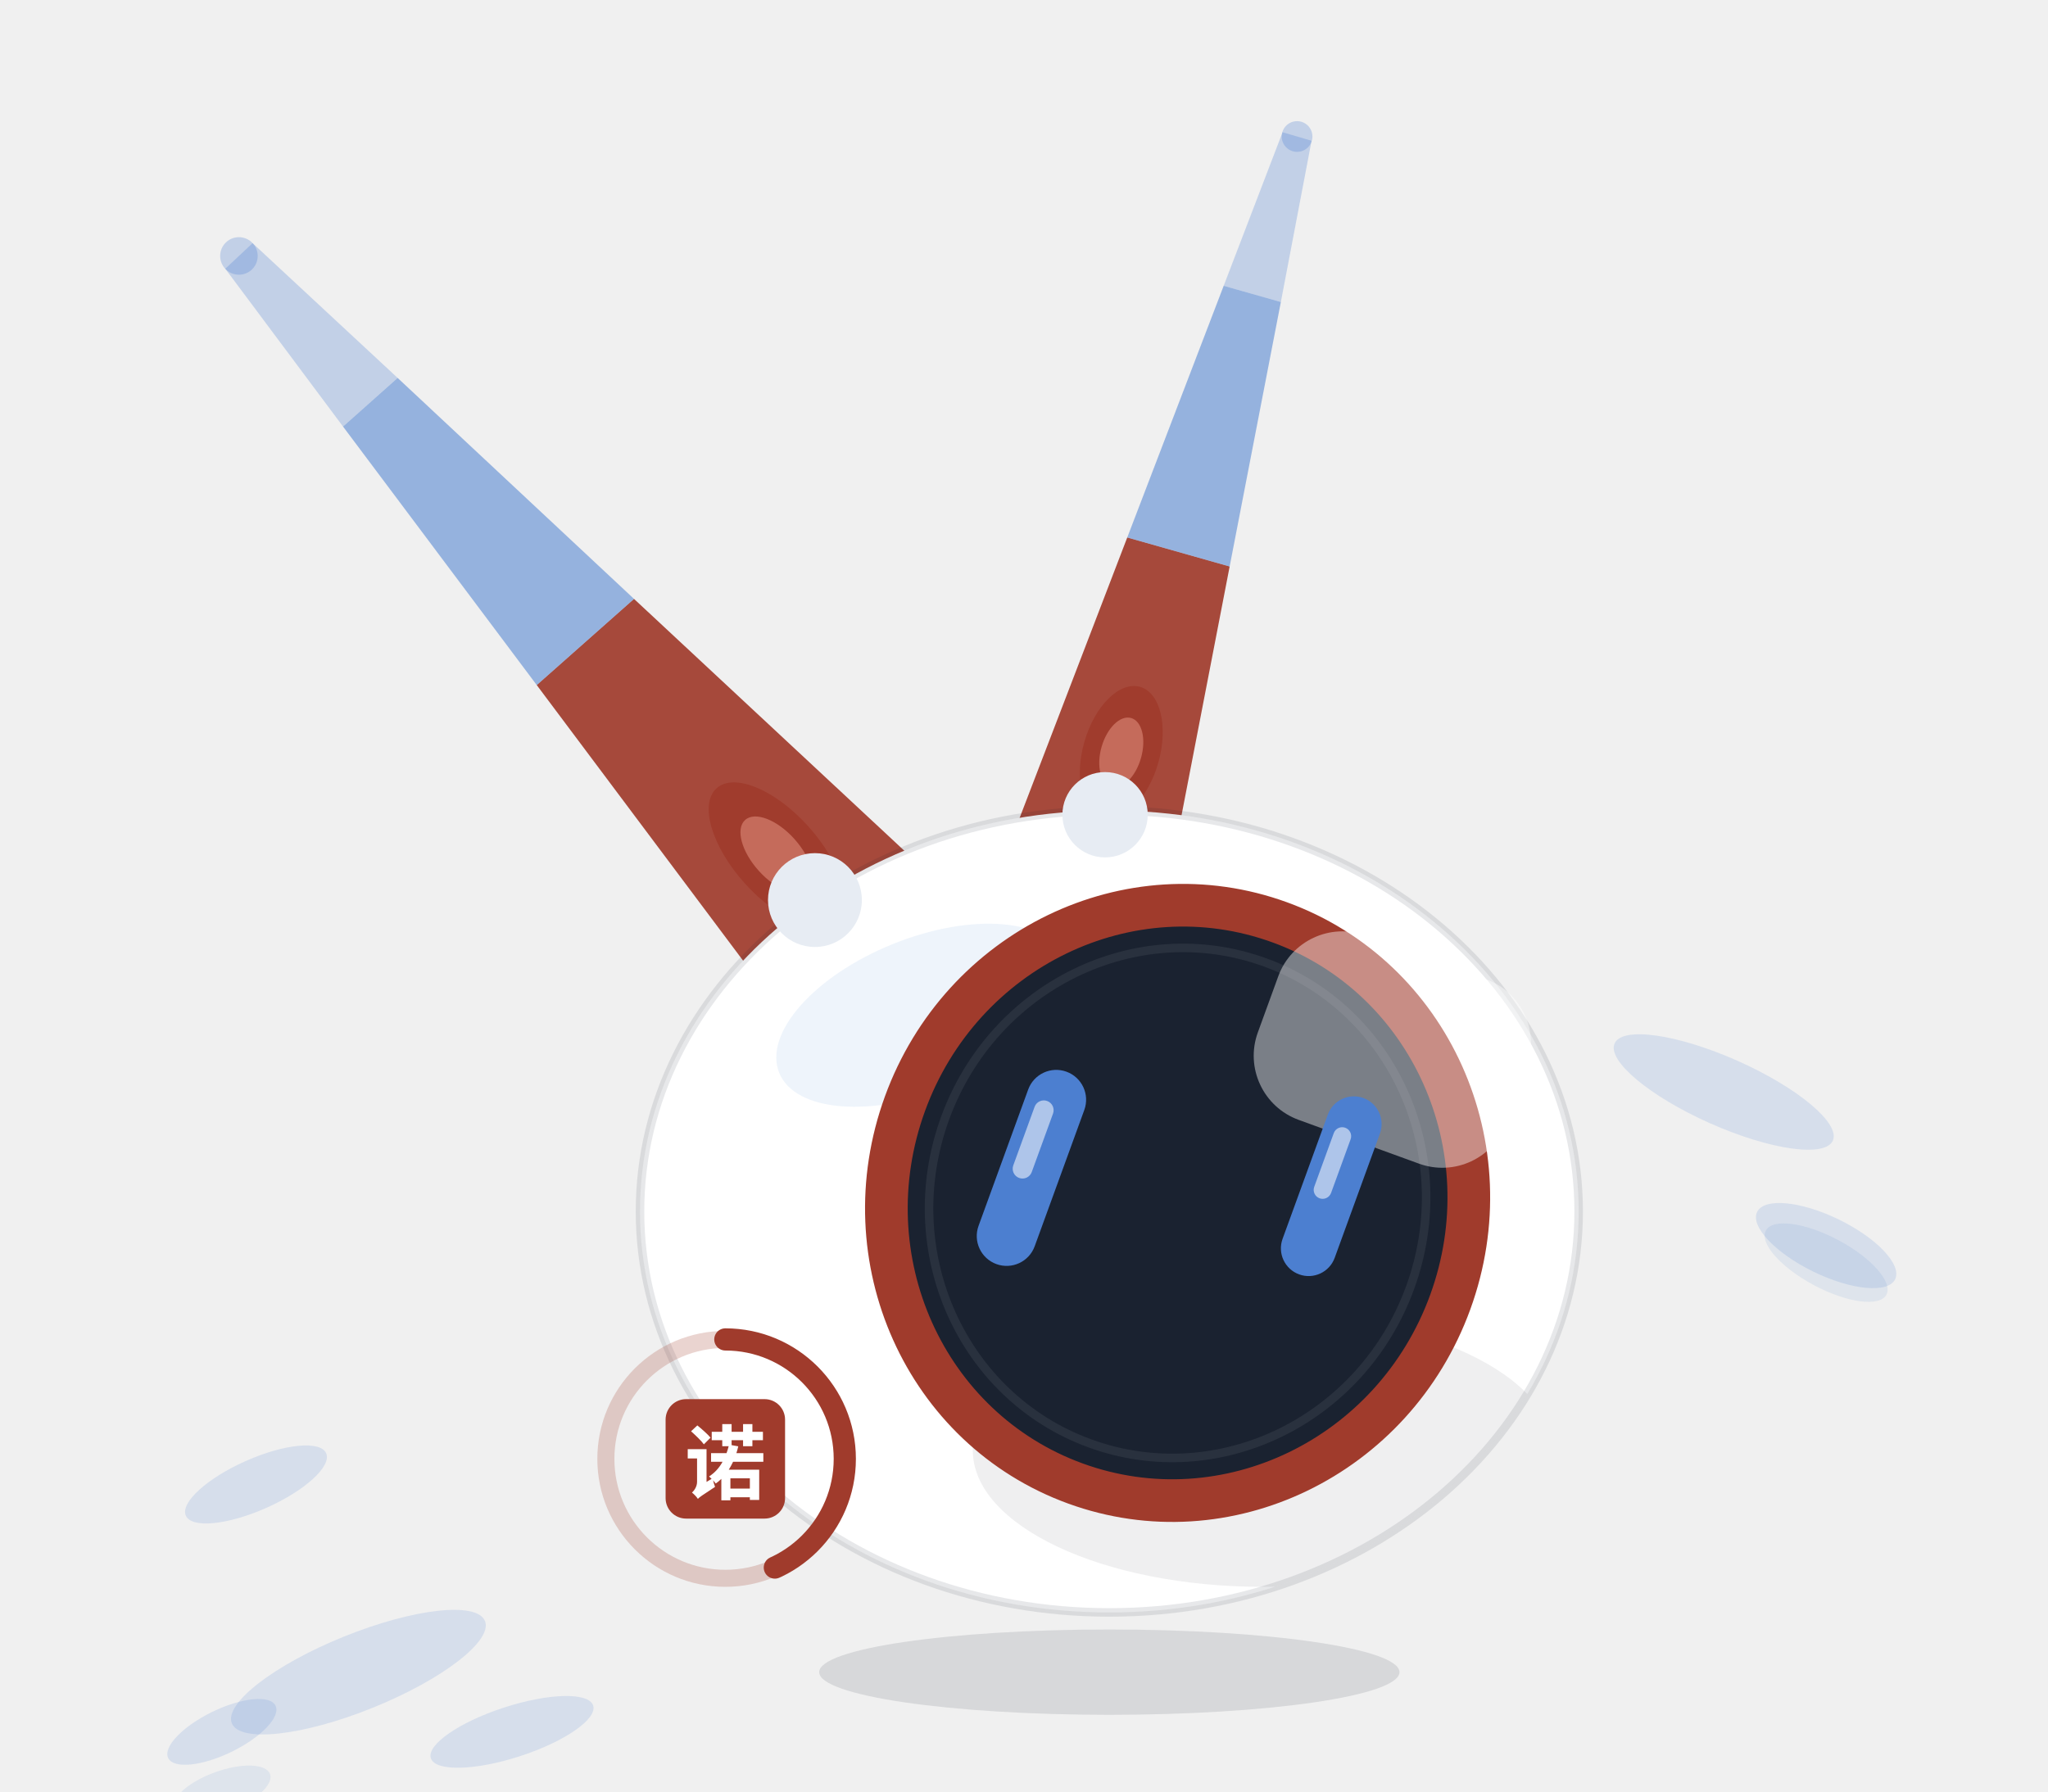
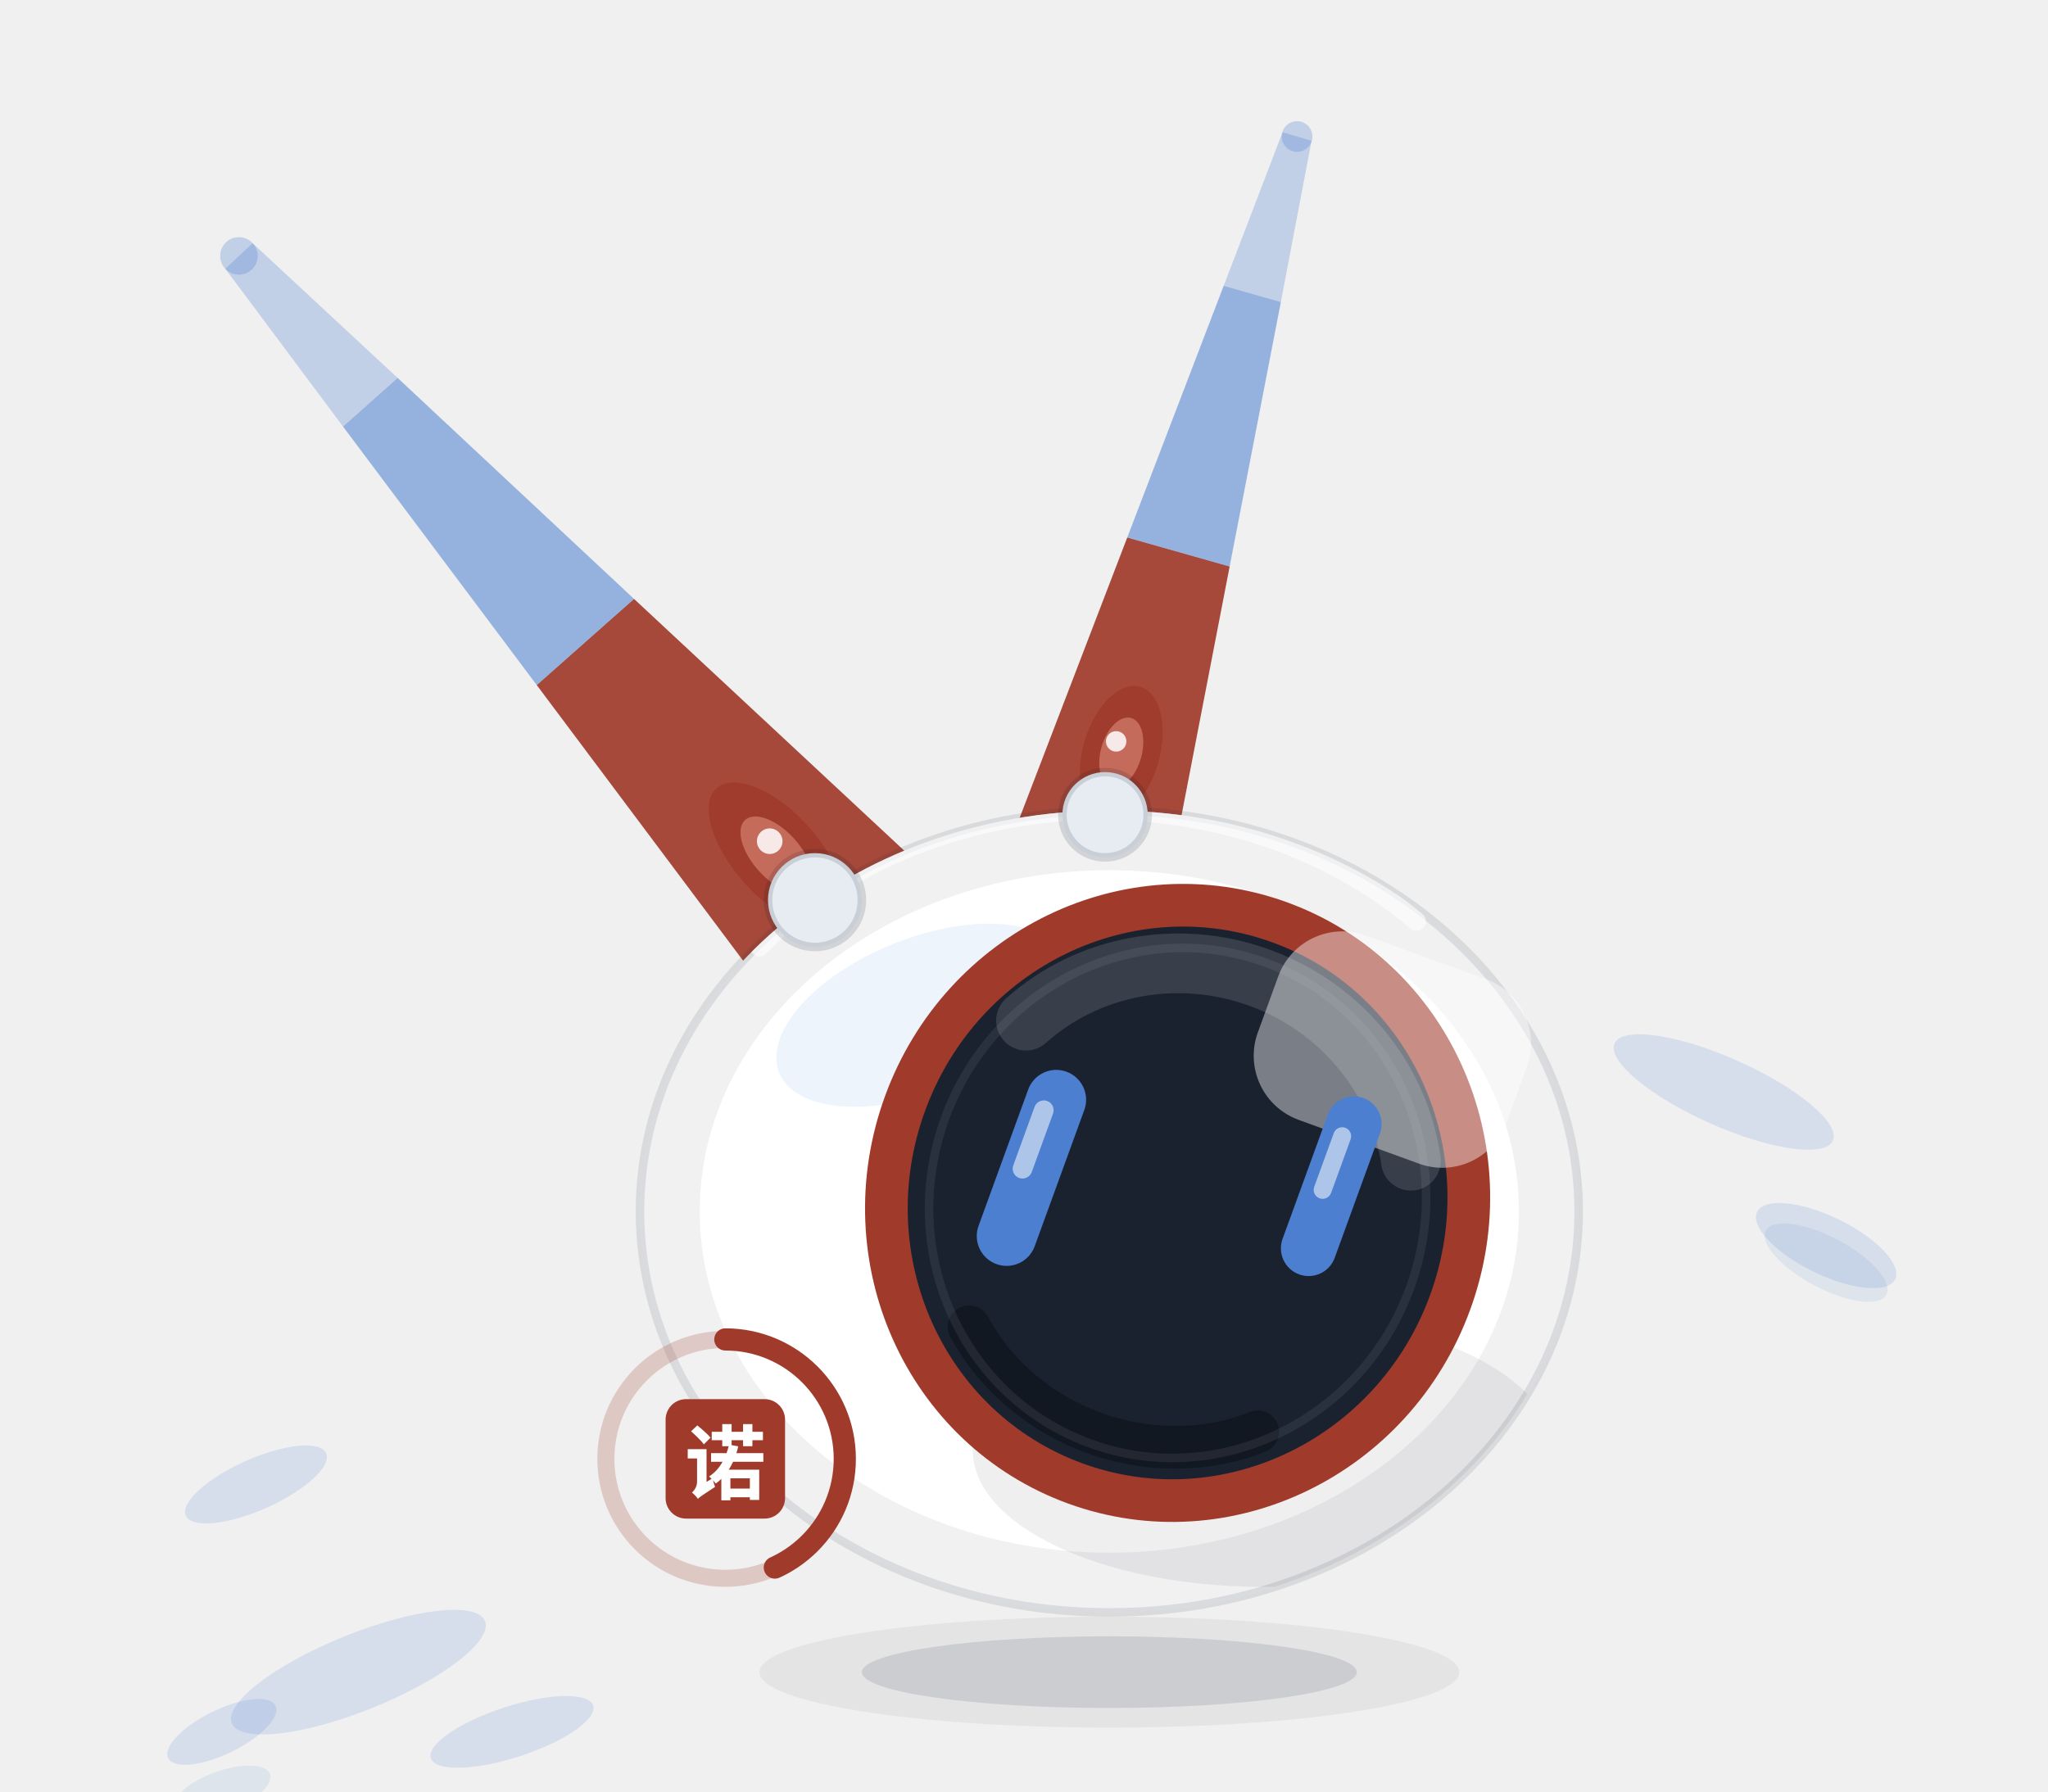
<svg xmlns="http://www.w3.org/2000/svg" width="240" height="210" viewBox="0 0 240 210" role="img" aria-label="诺瓦 v4：专注态（计时进行中）">
  <defs>
    <clipPath id="ballClip">
      <ellipse cx="130" cy="142" rx="55" ry="47" />
    </clipPath>
  </defs>
  <g fill="rgba(76,127,208,.16)">
    <ellipse cx="42" cy="196" rx="16" ry="4.5" transform="rotate(-22 42 196)" />
    <ellipse cx="60" cy="203" rx="10" ry="3" transform="rotate(-18 60 203)" />
    <ellipse cx="30" cy="174" rx="9" ry="3" transform="rotate(-24 30 174)" />
    <ellipse cx="202" cy="128" rx="14" ry="4" transform="rotate(24 202 128)" />
    <ellipse cx="26" cy="203" rx="7" ry="2.6" transform="rotate(-26 26 203)" />
    <ellipse cx="214" cy="146" rx="9" ry="3.4" transform="rotate(26 214 146)" />
  </g>
  <g fill="rgba(76,127,208,.11)">
    <ellipse cx="214" cy="148" rx="8" ry="3" transform="rotate(28 214 148)" />
    <ellipse cx="26" cy="210" rx="6" ry="2.4" transform="rotate(-20 26 210)" />
  </g>
  <path d="M106.6 100.3L74.3 70.2L62.9 80.3L89.4 115.7Z" fill="rgba(160,59,44,.92)" />
  <path d="M74.3 70.2L46.6 44.3L40.2 50.0L62.9 80.3Z" fill="rgba(76,127,208,.55)" />
  <path d="M46.6 44.3L29.6 28.5L26.4 31.5L40.2 50.0Z" fill="rgba(76,127,208,.28)" />
  <circle cx="28" cy="30" r="2.2" fill="rgba(76,127,208,.28)" />
  <path d="M137.1 102.6L144.1 66.4L132.1 63.0L118.9 97.4Z" fill="rgba(160,59,44,.92)" />
  <path d="M144.1 66.4L150.1 35.4L143.4 33.5L132.1 63.0Z" fill="rgba(76,127,208,.55)" />
  <path d="M150.1 35.4L153.7 16.5L150.3 15.5L143.4 33.5Z" fill="rgba(76,127,208,.28)" />
  <circle cx="152" cy="16" r="1.8" fill="rgba(76,127,208,.28)" />
  <ellipse cx="91" cy="100.2" rx="10.5" ry="5" transform="rotate(48 91 100.2)" fill="rgba(160,59,44,.92)" />
  <ellipse cx="91" cy="100.2" rx="5.5" ry="2.8" transform="rotate(48 91 100.2)" fill="rgba(203,116,99,.85)" />
+   <circle cx="90.2" cy="98.6" r="1.5" fill="rgba(255,255,255,.85)" />
  <ellipse cx="131.4" cy="88.2" rx="8" ry="4.5" transform="rotate(-74 131.4 88.2)" fill="rgba(160,59,44,.92)" />
  <ellipse cx="131.4" cy="88.2" rx="4.2" ry="2.4" transform="rotate(-74 131.4 88.2)" fill="rgba(203,116,99,.85)" />
+   <circle cx="130.8" cy="86.9" r="1.2" fill="rgba(255,255,255,.85)" />
  <ellipse cx="130" cy="142" rx="55" ry="47" fill="#FFFFFF" stroke="rgba(18,26,40,.10)" stroke-width="1" />
+   <ellipse cx="130" cy="142" rx="51.5" ry="43.5" fill="none" stroke="rgba(18,26,40,.06)" stroke-width="7" clip-path="url(#ballClip)" />
+   <path d="M89 111 A 52 44 0 0 1 166 108" fill="none" stroke="rgba(255,255,255,.8)" stroke-width="2.2" stroke-linecap="round" clip-path="url(#ballClip)" opacity=".75" />
+   <path d="M86 172 A 51 42 0 0 0 174 172" fill="none" stroke="rgba(18,26,40,.08)" stroke-width="1.5" clip-path="url(#ballClip)" />
  <ellipse cx="148" cy="170" rx="34" ry="16" fill="rgba(18,26,40,.07)" clip-path="url(#ballClip)" />
  <ellipse cx="108" cy="119" rx="18" ry="9" fill="rgba(224,234,248,.55)" transform="rotate(-22 108 119)" />
-   <circle cx="95.5" cy="105.5" r="5.5" fill="#E7ECF3" />
-   <circle cx="129.5" cy="95.5" r="5" fill="#E7ECF3" />
+   <circle cx="95.5" cy="105.5" r="5.5" fill="#E7ECF3" stroke="rgba(18,26,40,.14)" stroke-width="1" />
+   <circle cx="129.5" cy="95.5" r="5" fill="#E7ECF3" stroke="rgba(18,26,40,.14)" stroke-width="1" />
  <g transform="rotate(20 138 141)">
    <ellipse cx="138" cy="141" rx="34" ry="35" fill="#1A2230" />
+     <path d="M114 127 A 27 26 0 0 1 162 127" fill="none" stroke="rgba(255,255,255,.13)" stroke-width="7" stroke-linecap="round" />
+     <path d="M120 163 A 26 24 0 0 0 156 163" fill="none" stroke="rgba(0,0,0,.3)" stroke-width="5" stroke-linecap="round" />
    <ellipse cx="138" cy="141" rx="34" ry="35" fill="none" stroke="#A03B2C" stroke-width="5" />
    <ellipse cx="138" cy="141" rx="29" ry="30" fill="none" stroke="rgba(255,255,255,.07)" stroke-width="1" />
    <rect x="140" y="104" width="31" height="23" rx="8" fill="rgba(255,255,255,.42)" />
    <rect x="117" y="131.0" width="7" height="24.0" rx="3.5" fill="#4C7FD0" />
    <rect x="151" y="122.0" width="6.5" height="22.0" rx="3.25" fill="#4C7FD0" />
    <rect x="118.4" y="135.0" width="2.3" height="9.6" rx="1.15" fill="rgba(255,255,255,.55)" />
    <rect x="152.4" y="126.0" width="2.1" height="8.8" rx="1.05" fill="rgba(255,255,255,.55)" />
  </g>
  <circle cx="85" cy="171" r="14" fill="none" stroke="rgba(160,59,44,.22)" stroke-width="2" />
  <circle cx="85" cy="171" r="14" fill="none" stroke="#A03B2C" stroke-width="2.6" stroke-linecap="round" stroke-dasharray="38 50" transform="rotate(-90 85 171)" />
  <rect x="78" y="164" width="14" height="14" rx="2.4" fill="#A03B2C" />
  <text x="85" y="175" text-anchor="middle" font-family="'Songti SC','Noto Serif SC','SimSun',serif" font-size="9.5" font-weight="700" fill="#FFFFFF">诺</text>
-   <ellipse cx="130" cy="196" rx="34" ry="5" fill="rgba(18,26,40,.11)" />
+   <ellipse cx="130" cy="196" rx="41" ry="6.5" fill="rgba(18,26,40,.11)" opacity=".5" />
+   <ellipse cx="130" cy="196" rx="29" ry="4.2" fill="rgba(18,26,40,.11)" />
</svg>
